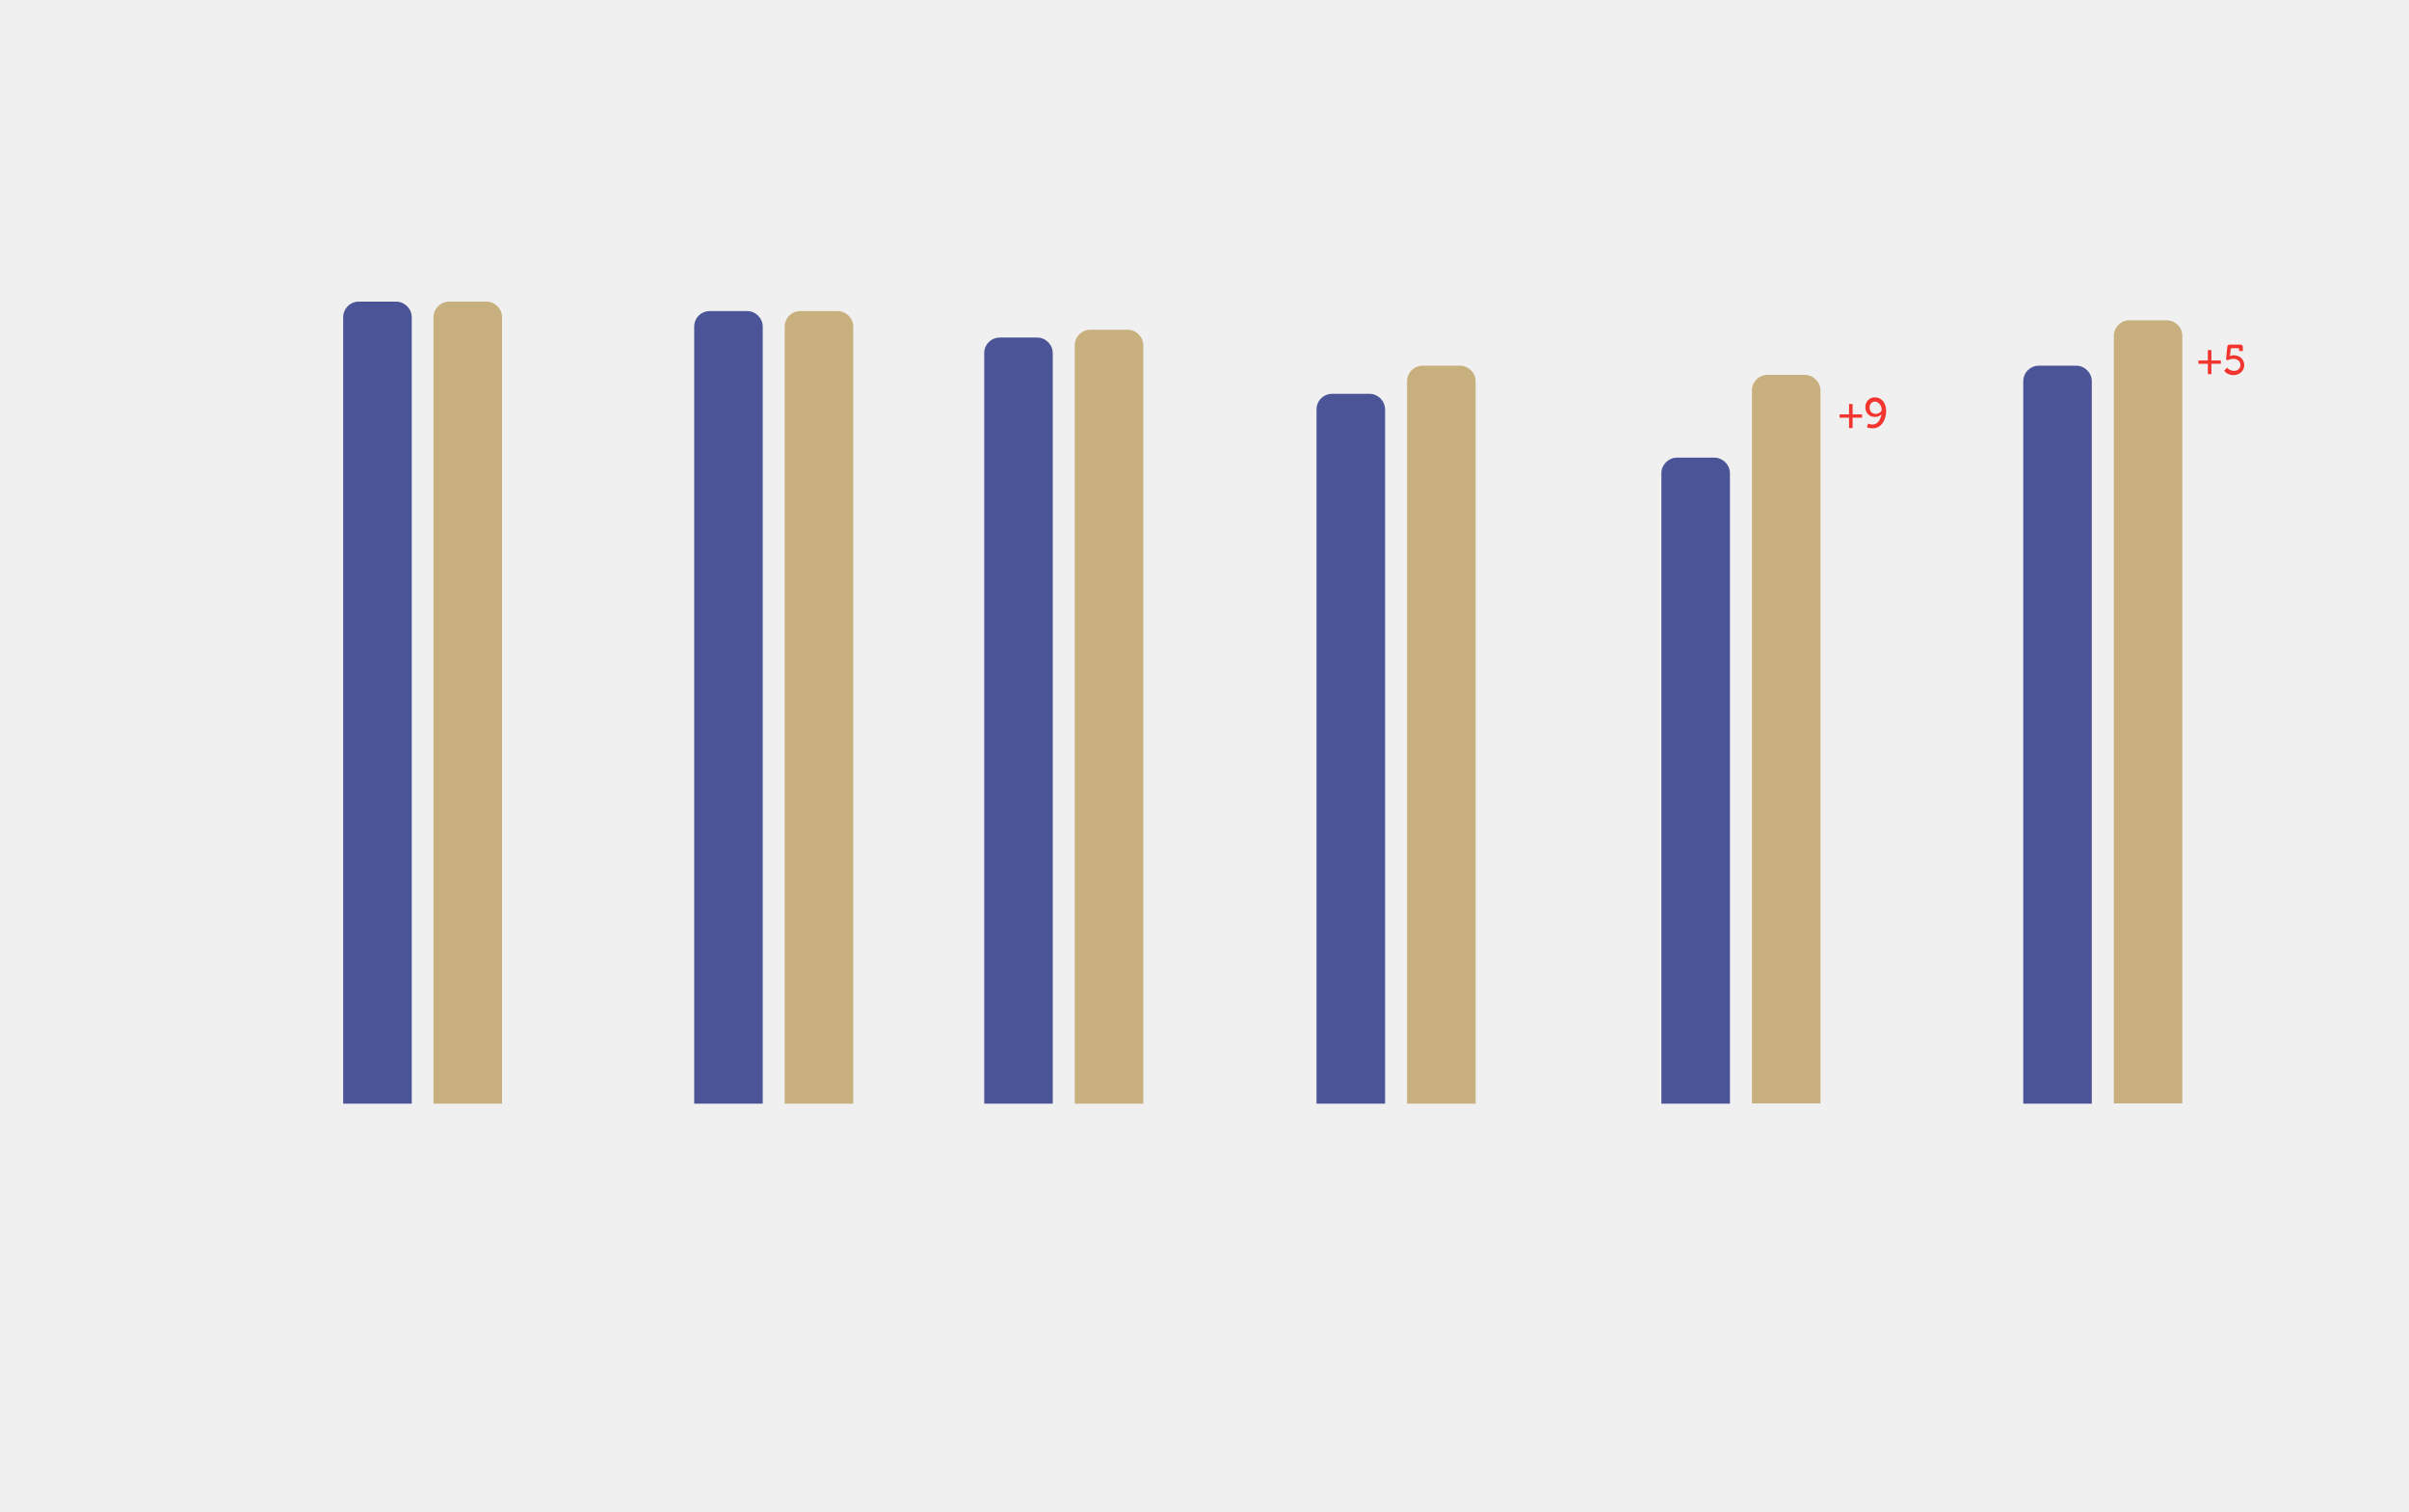
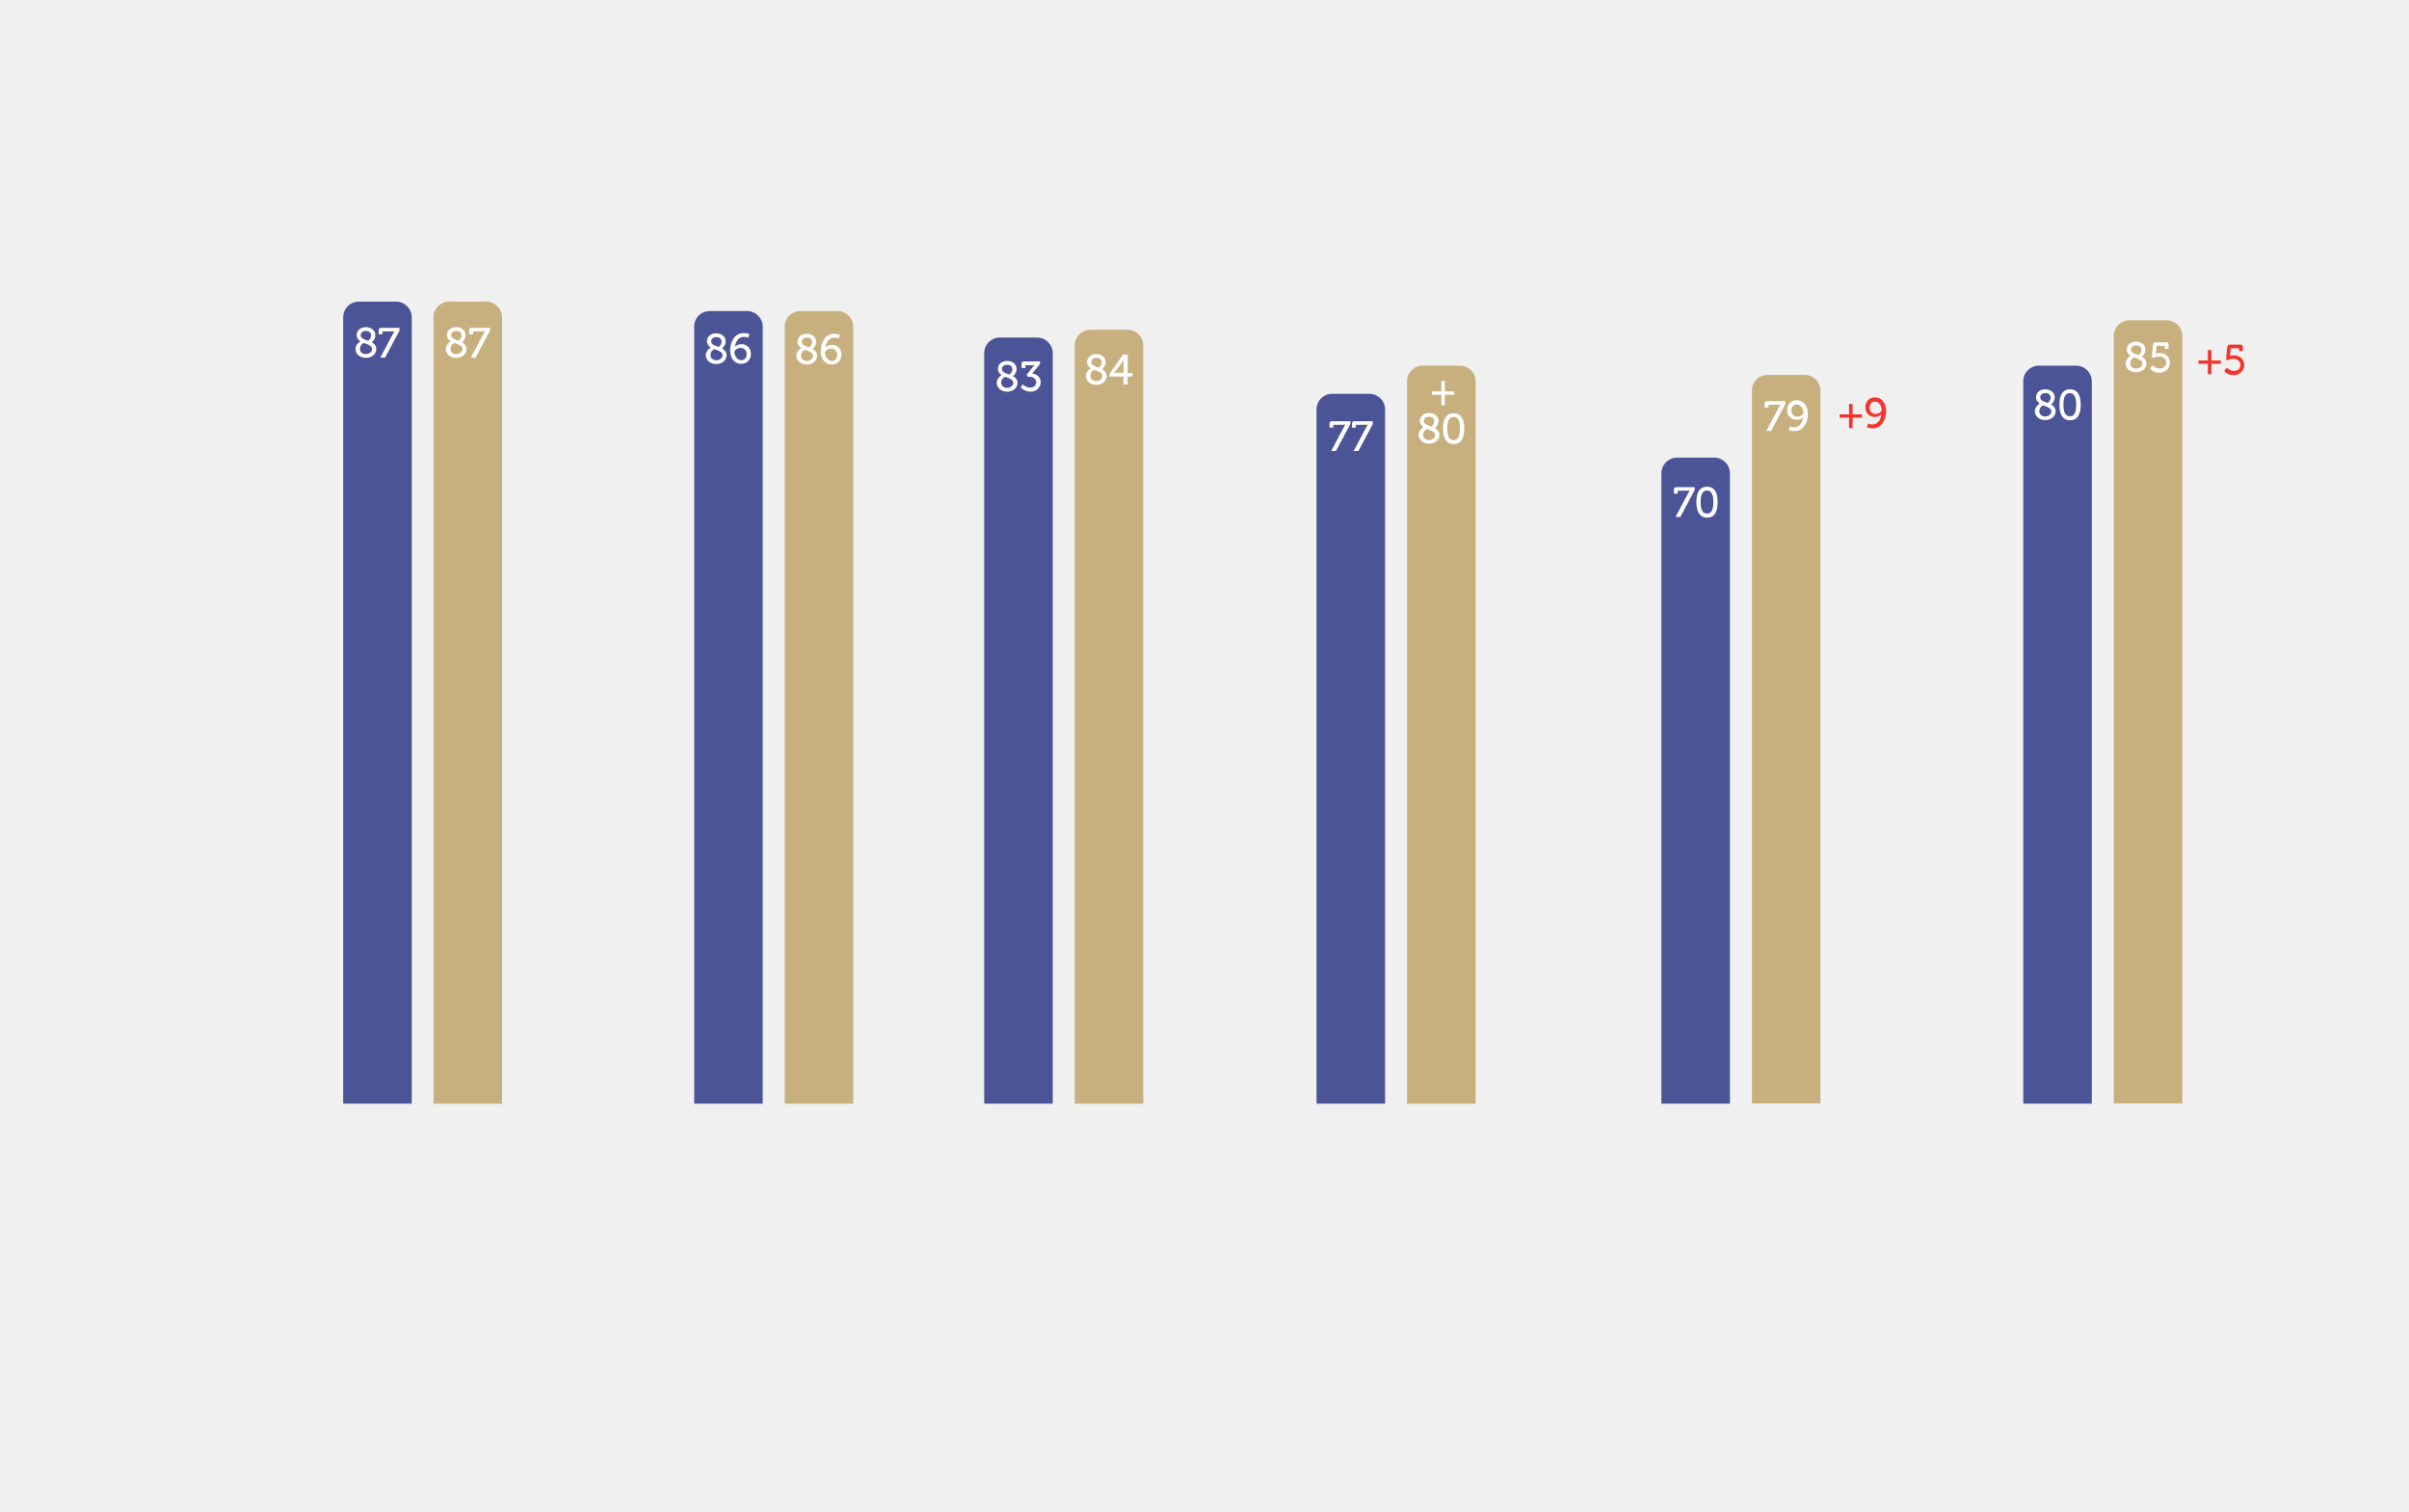
<svg xmlns="http://www.w3.org/2000/svg" version="1.1" baseProfile="basic" id="Livello_1" x="0px" y="0px" viewBox="0 0 1019.2 639.6" xml:space="preserve">
  <style type="text/css">
	.st0{fill:#C7B07D;}
	.st1{fill:#4A5497;}
- 	.st2{fill:#F3352F;}
+ 	.st2{fill:#FFFFFF;}
+ 	.st3{fill:#F3352F;}
</style>
+   <path class="st0" d="M900.9,135.5h15.8c3.6,0,6.6,3,6.6,6.6v324.7h-29V142.1C894.3,138.5,897.3,135.5,900.9,135.5z" />
+   <path class="st1" d="M862.6,154.7h15.8c3.6,0,6.6,3,6.6,6.6v305.6h-29V161.3C856,157.6,859,154.7,862.6,154.7z" />
+   <path class="st0" d="M747.8,158.6h15.8c3.6,0,6.6,3,6.6,6.6v301.6h-29V165.2C741.2,161.6,744.1,158.6,747.8,158.6z" />
+   <path class="st1" d="M709.5,193.6h15.8c3.6,0,6.6,3,6.6,6.6v266.7h-29V200.2C702.9,196.6,705.9,193.6,709.5,193.6z" />
+   <path class="st0" d="M601.9,154.7h15.8c3.6,0,6.6,3,6.6,6.6v305.6h-29V161.3C595.3,157.6,598.3,154.7,601.9,154.7z" />
+   <path class="st1" d="M563.6,166.6h15.8c3.6,0,6.6,3,6.6,6.6v293.7h-29V173.2C557,169.5,560,166.6,563.6,166.6z" />
+   <path class="st0" d="M461.3,139.5h15.8c3.6,0,6.6,3,6.6,6.6v320.8h-29V146.1C454.7,142.4,457.7,139.5,461.3,139.5z" />
+   <path class="st1" d="M423,142.8h15.8c3.6,0,6.6,3,6.6,6.6v317.5h-29V149.4C416.4,145.7,419.4,142.8,423,142.8z" />
+   <path class="st0" d="M338.6,131.6h15.8c3.6,0,6.6,3,6.6,6.6v328.7h-29V138.2C332,134.5,334.9,131.6,338.6,131.6z" />
+   <path class="st1" d="M300.3,131.6h15.8c3.6,0,6.6,3,6.6,6.6v328.7h-29V138.2C293.7,134.5,296.6,131.6,300.3,131.6z" />
+   <path class="st0" d="M190,127.6h15.8c3.6,0,6.6,3,6.6,6.6v332.7h-29V134.2C183.4,130.6,186.4,127.6,190,127.6z" />
+   <path class="st1" d="M151.8,127.6h15.8c3.6,0,6.6,3,6.6,6.6v332.7h-29V134.2C145.2,130.6,148.1,127.6,151.8,127.6z" />
  <g>
-     <path class="st0" d="M900.9,135.5h15.8c3.6,0,6.6,3,6.6,6.6v324.7h-29V142.1C894.3,138.5,897.3,135.5,900.9,135.5z" />
-     <path class="st1" d="M862.6,154.7h15.8c3.6,0,6.6,3,6.6,6.6v305.6h-29V161.3C856,157.6,859,154.7,862.6,154.7z" />
-     <path class="st0" d="M747.8,158.6h15.8c3.6,0,6.6,3,6.6,6.6v301.6h-29V165.2C741.2,161.6,744.1,158.6,747.8,158.6z" />
-     <path class="st1" d="M709.5,193.6h15.8c3.6,0,6.6,3,6.6,6.6v266.7h-29V200.2C702.9,196.6,705.9,193.6,709.5,193.6z" />
-     <path class="st0" d="M601.9,154.7h15.8c3.6,0,6.6,3,6.6,6.6v305.6h-29V161.3C595.3,157.6,598.3,154.7,601.9,154.7z" />
-     <path class="st1" d="M563.6,166.6h15.8c3.6,0,6.6,3,6.6,6.6v293.7h-29V173.2C557,169.5,560,166.6,563.6,166.6z" />
-     <path class="st0" d="M461.3,139.5h15.8c3.6,0,6.6,3,6.6,6.6v320.8h-29V146.1C454.7,142.4,457.7,139.5,461.3,139.5z" />
-     <path class="st1" d="M423,142.8h15.8c3.6,0,6.6,3,6.6,6.6v317.5h-29V149.4C416.4,145.7,419.4,142.8,423,142.8z" />
-     <path class="st0" d="M338.6,131.6h15.8c3.6,0,6.6,3,6.6,6.6v328.7h-29V138.2C332,134.5,334.9,131.6,338.6,131.6z" />
-     <path class="st1" d="M300.3,131.6h15.8c3.6,0,6.6,3,6.6,6.6v328.7h-29V138.2C293.7,134.5,296.6,131.6,300.3,131.6z" />
-     <path class="st0" d="M190,127.6h15.8c3.6,0,6.6,3,6.6,6.6v332.7h-29V134.2C183.4,130.6,186.4,127.6,190,127.6z" />
-     <path class="st1" d="M151.8,127.6h15.8c3.6,0,6.6,3,6.6,6.6v332.7h-29V134.2C145.2,130.6,148.1,127.6,151.8,127.6z" />
-     <g>
-       <path class="st2" d="M778.3,175.3h4v-4.4h1.5v4.4h4v1.4h-4v4.4h-1.5v-4.4h-4V175.3z" />
-       <path class="st2" d="M790.4,179.2c0,0,0.8,0.4,1.8,0.4c2.3,0,3.5-2.2,3.8-4.4l0,0c-0.5,0.8-1.7,1.2-2.8,1.2c-2.4,0-4-1.8-4-4.1    c0-2.5,1.7-4.2,4.1-4.2c2.7,0,4.7,2.3,4.7,5.8c0,3.3-1.8,7.3-5.7,7.3c-1.5,0-2.5-0.5-2.5-0.5L790.4,179.2z M796.1,173.3    c0-1.6-1.2-3.4-2.8-3.4c-1.5,0-2.3,1.1-2.3,2.6s1,2.6,2.6,2.6C795,175,796.1,174.2,796.1,173.3z" />
-     </g>
-     <g>
-       <path class="st2" d="M930.1,152.5h4v-4.4h1.5v4.4h4v1.4h-4v4.4h-1.5v-4.4h-4V152.5z" />
-       <path class="st2" d="M942.2,155.5c0,0,1,1.4,3,1.4c1.6,0,2.7-1.1,2.7-2.5c0-1.6-1.4-2.6-3-2.6c-1.4,0-2.4,0.6-2.4,0.6l-0.7-0.3    l0.5-5.2c0.1-0.8,0.3-1.1,1.1-1.1h4.4c0.8,0,1.1,0.3,1.1,1.1v1.6h-1.6v-0.8c0-0.3-0.1-0.4-0.4-0.4h-2.7c-0.3,0-0.4,0.1-0.4,0.4    l-0.3,2.3c0,0.4-0.1,0.7-0.1,0.7l0,0c0,0,0.7-0.4,1.6-0.4c2.7,0,4.5,1.8,4.5,4.2c0,2.2-1.8,4.2-4.6,4.2c-2.6,0-3.9-1.8-3.9-1.8    L942.2,155.5z" />
-     </g>
+     <path class="st2" d="M152.5,144.4L152.5,144.4c0,0-1.6-0.9-1.6-2.6c0-1.8,1.4-3.4,3.9-3.4c2.4,0,4,1.5,4,3.4s-1.5,3-1.5,3l0,0   c1.1,0.7,1.9,1.5,1.9,2.9c0,2-1.8,3.7-4.4,3.7c-2.4,0-4.4-1.5-4.4-3.8C150.4,145.6,152.5,144.4,152.5,144.4z M154.8,149.8   c1.3,0,2.6-0.9,2.6-2.1c0-1.1-0.9-1.6-2.1-2.1c-0.5-0.2-1.2-0.5-1.3-0.5c-0.4,0-1.7,1-1.7,2.4C152.2,149,153.4,149.8,154.8,149.8z    M155.7,144.1c0.4,0,1.3-1.1,1.3-2.2c0-1.2-0.9-1.9-2.2-1.9c-1.4,0-2.2,0.8-2.2,1.8c0,1.1,0.9,1.5,2.1,2   C155,143.9,155.5,144.1,155.7,144.1z" />
+     <path class="st2" d="M166.2,141.3c0.4-0.7,0.7-1.2,0.7-1.2l0,0c0,0-0.3,0.1-0.9,0.1h-3.8c-0.3,0-0.4,0.1-0.4,0.4v0.8h-1.6v-1.6   c0-0.8,0.3-1.1,1.1-1.1h7.7v1.2l-6.1,11.4h-2L166.2,141.3z" />
+   </g>
+   <g>
+     <path class="st2" d="M190.7,144.4L190.7,144.4c0,0-1.6-0.9-1.6-2.6c0-1.8,1.4-3.4,3.9-3.4c2.4,0,4,1.5,4,3.4s-1.5,3-1.5,3l0,0   c1.1,0.7,1.9,1.5,1.9,2.9c0,2-1.8,3.7-4.4,3.7c-2.4,0-4.4-1.5-4.4-3.8C188.7,145.6,190.7,144.4,190.7,144.4z M193.1,149.8   c1.3,0,2.6-0.9,2.6-2.1c0-1.1-0.9-1.6-2.1-2.1c-0.5-0.2-1.2-0.5-1.3-0.5c-0.4,0-1.7,1-1.7,2.4C190.5,149,191.7,149.8,193.1,149.8z    M194,144.1c0.4,0,1.3-1.1,1.3-2.2c0-1.2-0.9-1.9-2.2-1.9c-1.4,0-2.2,0.8-2.2,1.8c0,1.1,0.9,1.5,2.1,2   C193.3,143.9,193.8,144.1,194,144.1z" />
+     <path class="st2" d="M204.5,141.3c0.4-0.7,0.7-1.2,0.7-1.2l0,0c0,0-0.3,0.1-0.9,0.1h-3.8c-0.3,0-0.4,0.1-0.4,0.4v0.8h-1.6v-1.6   c0-0.8,0.3-1.1,1.1-1.1h7.7v1.2l-6.1,11.4h-2L204.5,141.3z" />
+   </g>
+   <g>
+     <path class="st2" d="M300.7,147L300.7,147c0,0-1.6-0.9-1.6-2.6c0-1.8,1.4-3.4,3.9-3.4c2.4,0,4,1.5,4,3.4s-1.5,3-1.5,3l0,0   c1.1,0.7,1.9,1.5,1.9,2.9c0,2-1.8,3.7-4.4,3.7c-2.4,0-4.4-1.5-4.4-3.8C298.7,148.1,300.7,147,300.7,147z M303.1,152.4   c1.3,0,2.6-0.9,2.6-2.1c0-1.1-0.9-1.6-2.1-2.1c-0.5-0.2-1.2-0.5-1.3-0.5c-0.4,0-1.7,1-1.7,2.4C300.5,151.5,301.7,152.4,303.1,152.4   z M304,146.7c0.4,0,1.3-1.1,1.3-2.2c0-1.2-0.9-1.9-2.2-1.9c-1.4,0-2.2,0.8-2.2,1.8c0,1.1,0.9,1.5,2.1,2   C303.3,146.5,303.8,146.7,304,146.7z" />
+     <path class="st2" d="M308.9,148.2c0-3.3,1.8-7.3,5.7-7.3c1.5,0,2.5,0.5,2.5,0.5l-0.6,1.5c0,0-0.8-0.4-1.8-0.4   c-2.3,0-3.5,2.2-3.8,4.3l0,0c0.5-0.8,1.7-1.2,2.8-1.2c2.4,0,4,1.8,4,4.1c0,2.5-1.7,4.2-4.1,4.2C311,154,308.9,151.8,308.9,148.2z    M313.6,152.4c1.5,0,2.3-1.1,2.3-2.6s-1-2.6-2.6-2.6c-1.4,0-2.6,0.9-2.6,1.8C310.8,150.6,312,152.4,313.6,152.4z" />
+   </g>
+   <g>
+     <path class="st2" d="M339,147.2L339,147.2c0,0-1.6-0.9-1.6-2.6c0-1.8,1.4-3.4,3.9-3.4c2.4,0,4,1.5,4,3.4s-1.5,3-1.5,3l0,0   c1.1,0.7,1.9,1.5,1.9,2.9c0,2-1.8,3.7-4.4,3.7c-2.4,0-4.4-1.5-4.4-3.8C337,148.4,339,147.2,339,147.2z M341.4,152.7   c1.3,0,2.6-0.9,2.6-2.1c0-1.1-0.9-1.6-2.1-2.1c-0.5-0.2-1.2-0.5-1.3-0.5c-0.4,0-1.7,1-1.7,2.4C338.8,151.8,340,152.7,341.4,152.7z    M342.3,146.9c0.4,0,1.3-1.1,1.3-2.2c0-1.2-0.9-1.9-2.2-1.9c-1.4,0-2.2,0.8-2.2,1.8c0,1.1,0.9,1.5,2.1,2   C341.6,146.7,342.1,146.9,342.3,146.9z" />
+     <path class="st2" d="M347.2,148.5c0-3.3,1.8-7.3,5.7-7.3c1.5,0,2.5,0.5,2.5,0.5l-0.6,1.5c0,0-0.8-0.4-1.8-0.4   c-2.3,0-3.5,2.2-3.8,4.3l0,0c0.5-0.8,1.7-1.2,2.8-1.2c2.4,0,4,1.8,4,4.1c0,2.5-1.7,4.2-4.1,4.2C349.3,154.3,347.2,152,347.2,148.5z    M351.9,152.7c1.5,0,2.3-1.1,2.3-2.6s-1-2.6-2.6-2.6c-1.4,0-2.6,0.9-2.6,1.8C349.1,150.8,350.3,152.7,351.9,152.7z" />
+   </g>
+   <g>
+     <path class="st2" d="M423.8,158.7L423.8,158.7c0,0-1.6-0.9-1.6-2.6c0-1.8,1.4-3.4,3.9-3.4c2.4,0,4,1.5,4,3.4s-1.5,3-1.5,3l0,0   c1.1,0.7,1.9,1.5,1.9,2.9c0,2-1.8,3.7-4.4,3.7c-2.4,0-4.4-1.5-4.4-3.8C421.7,159.8,423.8,158.7,423.8,158.7z M426.1,164.1   c1.3,0,2.6-0.9,2.6-2.1c0-1.1-0.9-1.6-2.1-2.1c-0.5-0.2-1.2-0.5-1.3-0.5c-0.4,0-1.7,1-1.7,2.4C423.5,163.2,424.7,164.1,426.1,164.1   z M427,158.4c0.4,0,1.3-1.1,1.3-2.2c0-1.2-0.9-1.9-2.2-1.9c-1.4,0-2.2,0.8-2.2,1.8c0,1.1,0.9,1.5,2.1,2   C426.3,158.2,426.8,158.4,427,158.4z" />
+     <path class="st2" d="M432.7,162.6c0,0,1.3,1.4,3.2,1.4c1.4,0,2.5-0.9,2.5-2.3c0-1.4-1.3-2.3-2.7-2.3h-0.9l-0.4-0.9l2.6-3.3   c0.4-0.5,0.7-0.8,0.7-0.8l0,0c0,0-0.4,0.1-1.1,0.1h-2.4c-0.3,0-0.4,0.1-0.4,0.4v0.8h-1.6V154c0-0.8,0.3-1.1,1.1-1.1h6.7v1.1l-3.3,4   c1.6,0.2,3.6,1.3,3.6,3.7c0,2.1-1.7,4-4.3,4c-2.6,0-4.2-1.8-4.2-1.8L432.7,162.6z" />
+   </g>
+   <g>
+     <path class="st2" d="M461.5,155.8L461.5,155.8c0,0-1.6-0.9-1.6-2.6c0-1.8,1.4-3.4,3.9-3.4c2.4,0,4,1.5,4,3.4s-1.5,3-1.5,3l0,0   c1.1,0.7,1.9,1.5,1.9,2.9c0,2-1.8,3.7-4.4,3.7c-2.4,0-4.4-1.5-4.4-3.8C459.4,157,461.5,155.8,461.5,155.8z M463.8,161.2   c1.3,0,2.6-0.9,2.6-2.1c0-1.1-0.9-1.6-2.1-2.1c-0.5-0.2-1.2-0.5-1.3-0.5c-0.4,0-1.7,1-1.7,2.4C461.2,160.4,462.5,161.2,463.8,161.2   z M464.8,155.5c0.4,0,1.3-1.1,1.3-2.2c0-1.2-0.9-1.9-2.2-1.9c-1.4,0-2.2,0.8-2.2,1.8c0,1.1,0.9,1.5,2.1,2   C464,155.3,464.6,155.5,464.8,155.5z" />
+     <path class="st2" d="M469.4,158.2l5.7-8.2h2v7.8h2v1.5h-2v3.4h-1.8v-3.4h-5.9L469.4,158.2L469.4,158.2z M475.3,153.4   c0-0.6,0.1-1.3,0.1-1.3l0,0c0,0-0.3,0.6-0.6,1.1L472,157c-0.3,0.4-0.7,0.8-0.7,0.8l0,0c0,0,0.5-0.1,1.1-0.1h3v-4.3H475.3z" />
+   </g>
+   <g>
+     <path class="st2" d="M714.2,208.7c0.4-0.7,0.7-1.2,0.7-1.2l0,0c0,0-0.3,0.1-0.9,0.1h-3.8c-0.3,0-0.4,0.1-0.4,0.4v0.8h-1.6v-1.6   c0-0.8,0.3-1.1,1.1-1.1h7.7v1.2l-6.1,11.4h-2L714.2,208.7z" />
+     <path class="st2" d="M717.7,212.4c0-3.6,1.1-6.5,4.5-6.5s4.5,2.9,4.5,6.5c0,3.7-1.1,6.6-4.5,6.6C718.8,218.9,717.7,216,717.7,212.4   z M724.9,212.4c0-2.7-0.6-4.9-2.7-4.9c-2.1,0-2.7,2.1-2.7,4.9c0,2.8,0.6,4.9,2.7,4.9C724.3,217.3,724.9,215.1,724.9,212.4z" />
+   </g>
+   <g>
+     <path class="st2" d="M752.6,172.3c0.4-0.7,0.7-1.2,0.7-1.2l0,0c0,0-0.3,0.1-0.9,0.1h-3.8c-0.3,0-0.4,0.1-0.4,0.4v0.8h-1.6v-1.6   c0-0.8,0.3-1.1,1.1-1.1h7.7v1.2l-6.1,11.4h-2L752.6,172.3z" />
+     <path class="st2" d="M757.3,180.4c0,0,0.8,0.4,1.8,0.4c2.3,0,3.5-2.2,3.8-4.4l0,0c-0.5,0.8-1.7,1.2-2.8,1.2c-2.4,0-4-1.8-4-4.1   c0-2.5,1.7-4.2,4.1-4.2c2.7,0,4.7,2.3,4.7,5.8c0,3.3-1.8,7.3-5.7,7.3c-1.5,0-2.5-0.5-2.5-0.5L757.3,180.4z M763,174.5   c0-1.6-1.2-3.4-2.8-3.4c-1.5,0-2.3,1.1-2.3,2.6s1,2.6,2.6,2.6C761.8,176.2,763,175.4,763,174.5z" />
+   </g>
+   <g>
+     <path class="st3" d="M778.3,175.3h4v-4.4h1.5v4.4h4v1.4h-4v4.4h-1.5v-4.4h-4V175.3z" />
+     <path class="st3" d="M790.4,179.2c0,0,0.8,0.4,1.8,0.4c2.3,0,3.5-2.2,3.8-4.4l0,0c-0.5,0.8-1.7,1.2-2.8,1.2c-2.4,0-4-1.8-4-4.1   c0-2.5,1.7-4.2,4.1-4.2c2.7,0,4.7,2.3,4.7,5.8c0,3.3-1.8,7.3-5.7,7.3c-1.5,0-2.5-0.5-2.5-0.5L790.4,179.2z M796.1,173.3   c0-1.6-1.2-3.4-2.8-3.4c-1.5,0-2.3,1.1-2.3,2.6s1,2.6,2.6,2.6C795,175,796.1,174.2,796.1,173.3z" />
+   </g>
+   <g>
+     <path class="st3" d="M930.1,152.5h4v-4.4h1.5v4.4h4v1.4h-4v4.4h-1.5v-4.4h-4V152.5z" />
+     <path class="st3" d="M942.2,155.5c0,0,1,1.4,3,1.4c1.6,0,2.7-1.1,2.7-2.5c0-1.6-1.4-2.6-3-2.6c-1.4,0-2.4,0.6-2.4,0.6l-0.7-0.3   l0.5-5.2c0.1-0.8,0.3-1.1,1.1-1.1h4.4c0.8,0,1.1,0.3,1.1,1.1v1.6h-1.6v-0.8c0-0.3-0.1-0.4-0.4-0.4h-2.7c-0.3,0-0.4,0.1-0.4,0.4   l-0.3,2.3c0,0.4-0.1,0.7-0.1,0.7l0,0c0,0,0.7-0.4,1.6-0.4c2.7,0,4.5,1.8,4.5,4.2c0,2.2-1.8,4.2-4.6,4.2c-2.6,0-3.9-1.8-3.9-1.8   L942.2,155.5z" />
+   </g>
+   <g>
+     <path class="st2" d="M568.5,180.8c0.4-0.7,0.7-1.2,0.7-1.2l0,0c0,0-0.3,0.1-0.9,0.1h-3.8c-0.3,0-0.4,0.1-0.4,0.4v0.8h-1.6v-1.6   c0-0.8,0.3-1.1,1.1-1.1h7.7v1.2l-6.1,11.4h-2L568.5,180.8z" />
+     <path class="st2" d="M578,180.8c0.4-0.7,0.7-1.2,0.7-1.2l0,0c0,0-0.3,0.1-0.9,0.1H574c-0.3,0-0.4,0.1-0.4,0.4v0.8H572v-1.6   c0-0.8,0.3-1.1,1.1-1.1h7.7v1.2l-6.1,11.4h-2L578,180.8z" />
+   </g>
+   <g>
+     <path class="st2" d="M605.8,165.6h4v-4.4h1.5v4.4h4v1.4h-4v4.4h-1.5V167h-4V165.6z" />
+     <path class="st2" d="M602.3,180.7L602.3,180.7c0,0-1.6-0.9-1.6-2.6c0-1.8,1.4-3.4,3.9-3.4c2.4,0,4,1.5,4,3.4s-1.5,3-1.5,3l0,0   c1.1,0.7,1.9,1.5,1.9,2.9c0,2-1.8,3.7-4.4,3.7c-2.4,0-4.4-1.5-4.4-3.8C600.2,181.9,602.3,180.7,602.3,180.7z M604.6,186.2   c1.3,0,2.6-0.9,2.6-2.1c0-1.1-1-1.6-2.1-2.1c-0.5-0.2-1.2-0.5-1.3-0.5c-0.4,0-1.7,1-1.7,2.4C602,185.3,603.2,186.2,604.6,186.2z    M605.5,180.4c0.4,0,1.3-1.1,1.3-2.2c0-1.2-0.9-1.9-2.2-1.9c-1.4,0-2.2,0.8-2.2,1.8c0,1.1,0.9,1.5,2.1,2   C604.8,180.3,605.3,180.4,605.5,180.4z" />
+     <path class="st2" d="M610.5,181.3c0-3.6,1.1-6.5,4.5-6.5s4.5,2.9,4.5,6.5c0,3.7-1.1,6.6-4.5,6.6   C611.6,187.8,610.5,184.9,610.5,181.3z M617.7,181.3c0-2.7-0.6-4.9-2.7-4.9c-2.1,0-2.7,2.1-2.7,4.9c0,2.8,0.6,4.9,2.7,4.9   C617.1,186.2,617.7,184,617.7,181.3z" />
+   </g>
+   <g>
+     <path class="st2" d="M863,170.7L863,170.7c0,0-1.6-0.9-1.6-2.6c0-1.8,1.4-3.4,3.9-3.4c2.4,0,4,1.5,4,3.4s-1.5,3-1.5,3l0,0   c1.1,0.7,1.9,1.5,1.9,2.9c0,2-1.8,3.7-4.4,3.7c-2.4,0-4.4-1.5-4.4-3.8C860.9,171.9,863,170.7,863,170.7z M865.3,176.2   c1.3,0,2.6-0.9,2.6-2.1c0-1.1-1-1.6-2.1-2.1c-0.5-0.2-1.2-0.5-1.3-0.5c-0.4,0-1.7,1-1.7,2.4C862.7,175.3,863.9,176.2,865.3,176.2z    M866.3,170.4c0.4,0,1.3-1.1,1.3-2.2c0-1.2-0.9-1.9-2.2-1.9c-1.4,0-2.2,0.8-2.2,1.8c0,1.1,0.9,1.5,2.1,2   C865.5,170.2,866,170.4,866.3,170.4z" />
+     <path class="st2" d="M871.3,171.2c0-3.6,1.1-6.5,4.5-6.5s4.5,2.9,4.5,6.5c0,3.7-1.1,6.6-4.5,6.6   C872.4,177.8,871.3,174.9,871.3,171.2z M878.4,171.2c0-2.7-0.6-4.9-2.7-4.9c-2.1,0-2.7,2.1-2.7,4.9c0,2.8,0.6,4.9,2.7,4.9   C877.8,176.2,878.4,174,878.4,171.2z" />
+   </g>
+   <g>
+     <path class="st2" d="M901.4,150.5L901.4,150.5c0,0-1.6-0.9-1.6-2.6c0-1.8,1.4-3.4,3.9-3.4c2.4,0,4,1.5,4,3.4s-1.5,3-1.5,3l0,0   c1.1,0.7,1.9,1.5,1.9,2.9c0,2-1.8,3.7-4.4,3.7c-2.4,0-4.4-1.5-4.4-3.8C899.4,151.7,901.4,150.5,901.4,150.5z M903.8,155.9   c1.3,0,2.6-0.9,2.6-2.1c0-1.1-1-1.6-2.1-2.1c-0.5-0.2-1.2-0.5-1.3-0.5c-0.4,0-1.7,1-1.7,2.4C901.2,155.1,902.4,155.9,903.8,155.9z    M904.7,150.2c0.4,0,1.3-1.1,1.3-2.2c0-1.2-0.9-1.9-2.2-1.9c-1.4,0-2.2,0.8-2.2,1.8c0,1.1,0.9,1.5,2.1,2   C904,150,904.5,150.2,904.7,150.2z" />
+     <path class="st2" d="M910.8,154.5c0,0,1,1.4,3,1.4c1.6,0,2.7-1.1,2.7-2.5c0-1.6-1.4-2.6-3-2.6c-1.4,0-2.4,0.6-2.4,0.6l-0.7-0.3   l0.5-5.2c0.1-0.8,0.3-1.1,1.1-1.1h4.4c0.8,0,1.1,0.3,1.1,1.1v1.6h-1.6v-0.8c0-0.3-0.1-0.4-0.4-0.4h-2.7c-0.3,0-0.4,0.1-0.4,0.4   l-0.3,2.3c0,0.4-0.1,0.7-0.1,0.7l0,0c0,0,0.7-0.4,1.6-0.4c2.7,0,4.5,1.8,4.5,4.2c0,2.2-1.8,4.2-4.6,4.2c-2.6,0-3.9-1.8-3.9-1.8   L910.8,154.5z" />
  </g>
</svg>
